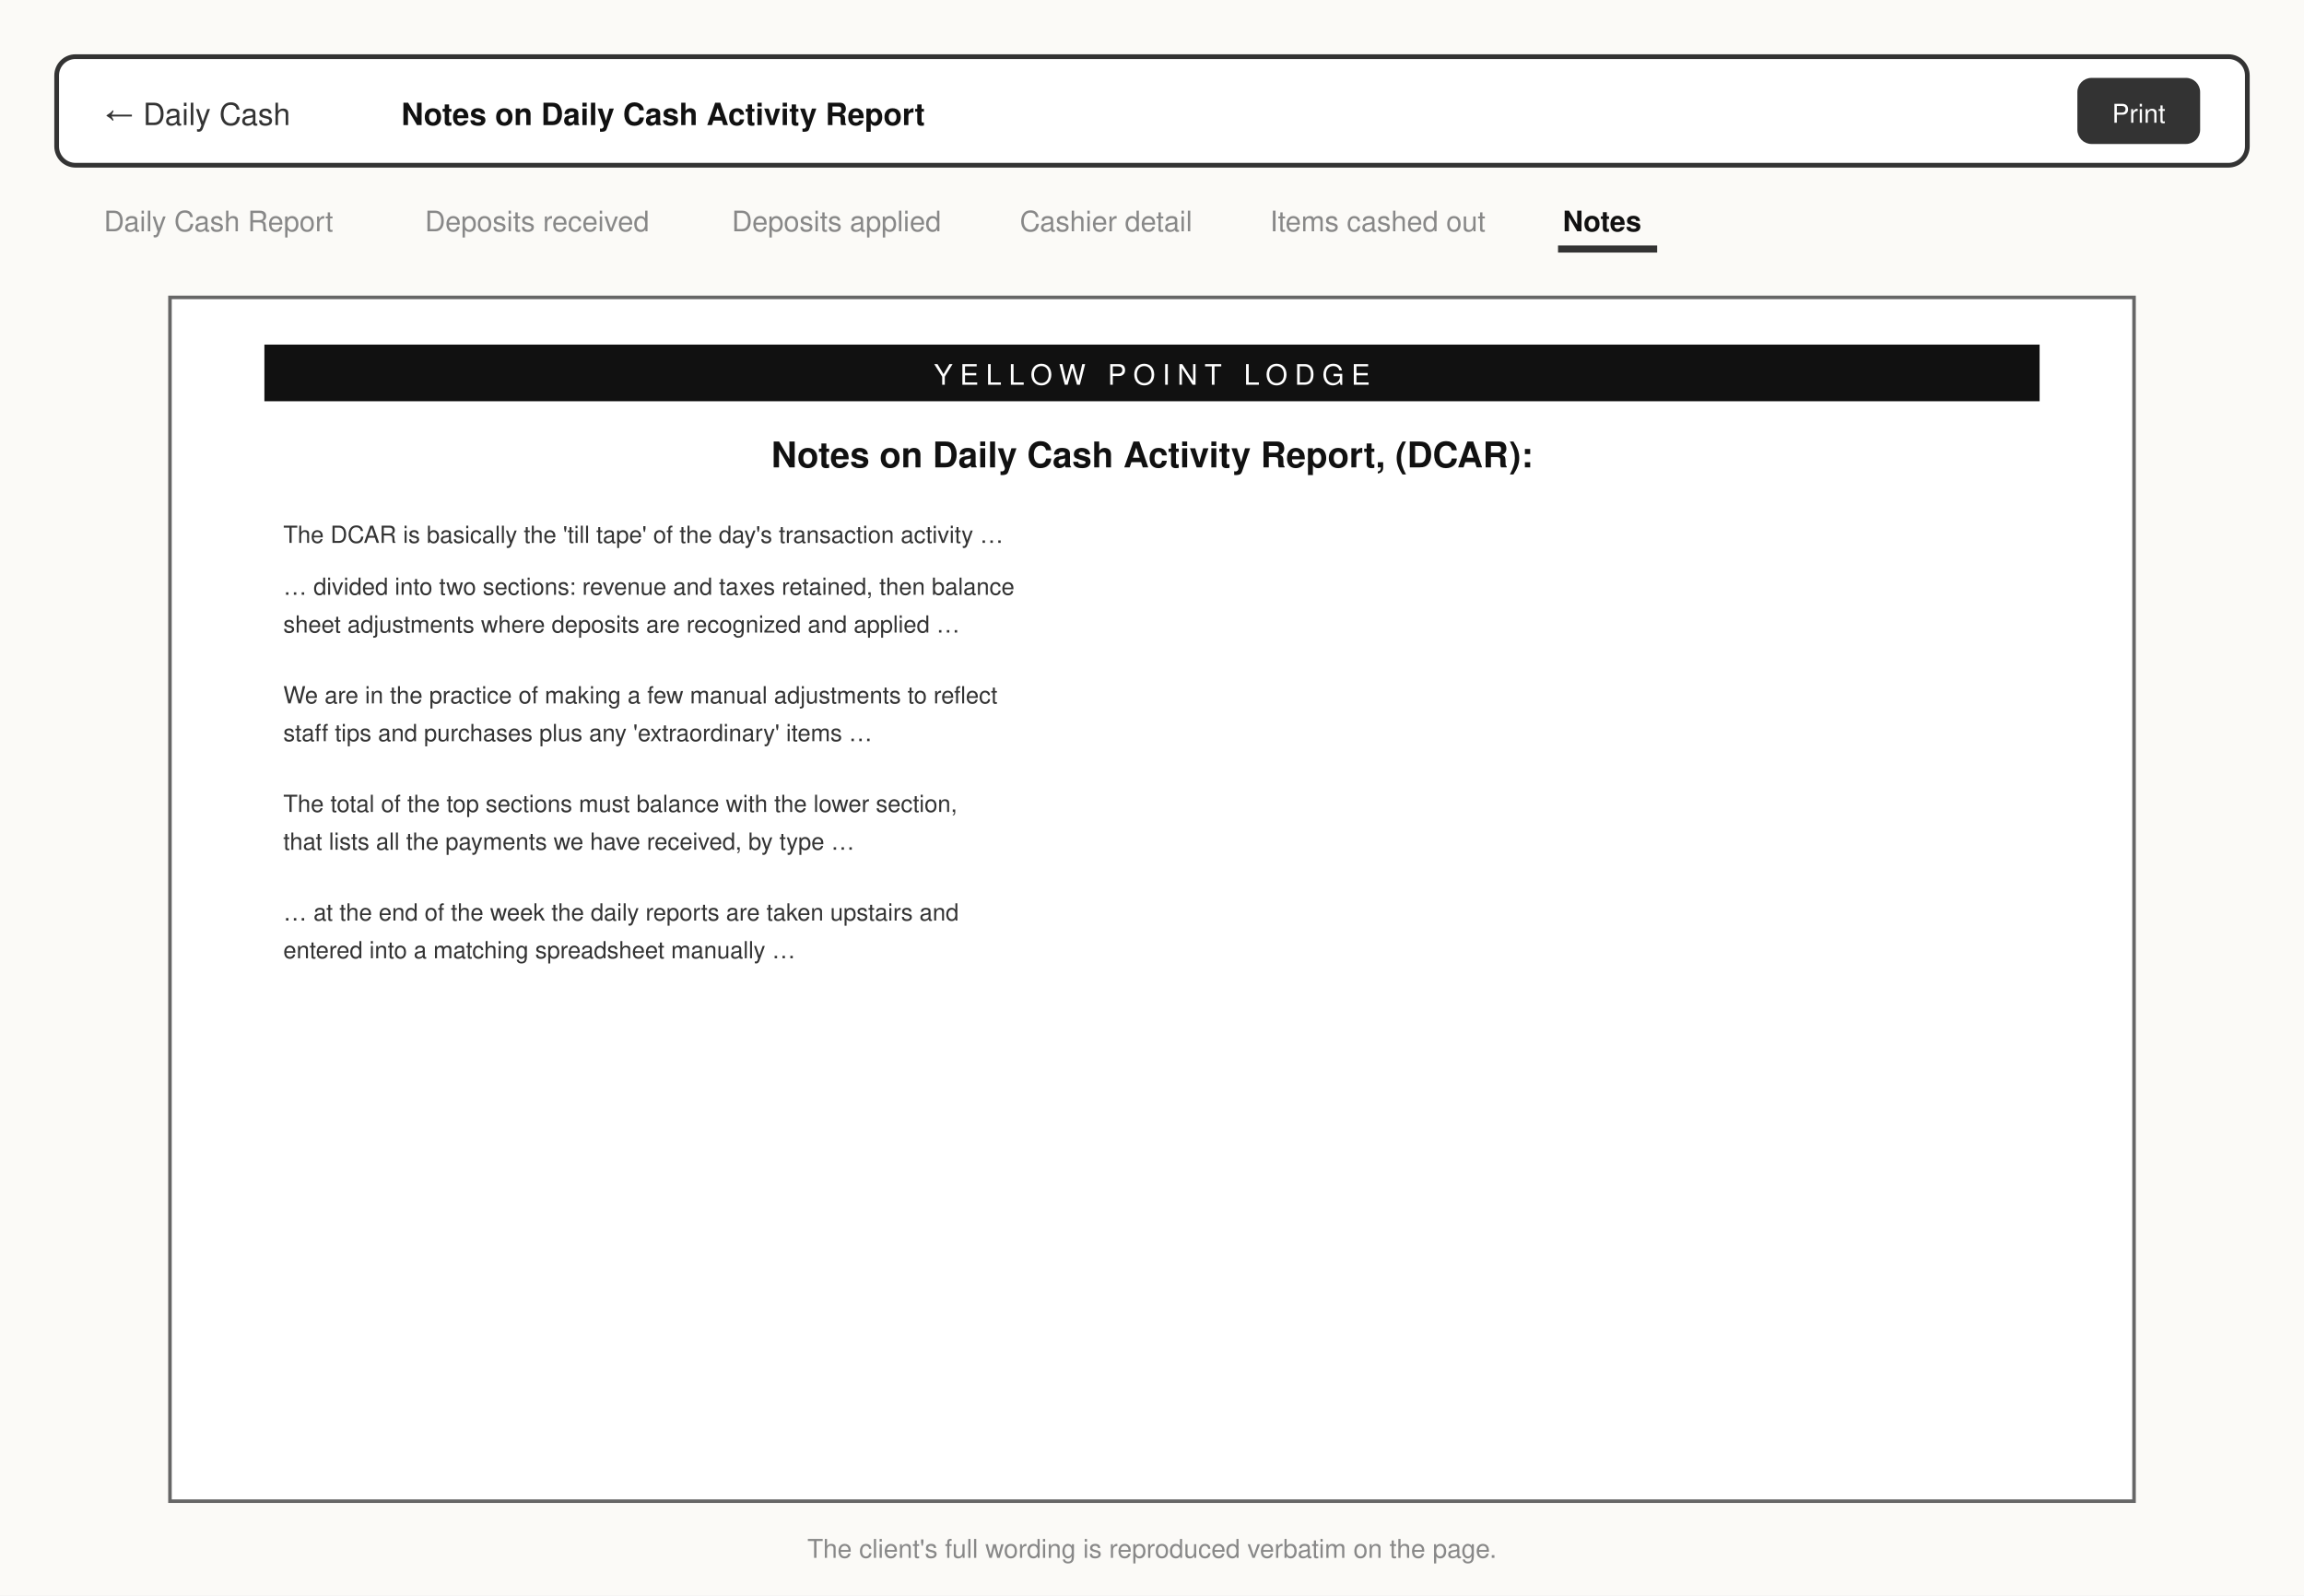
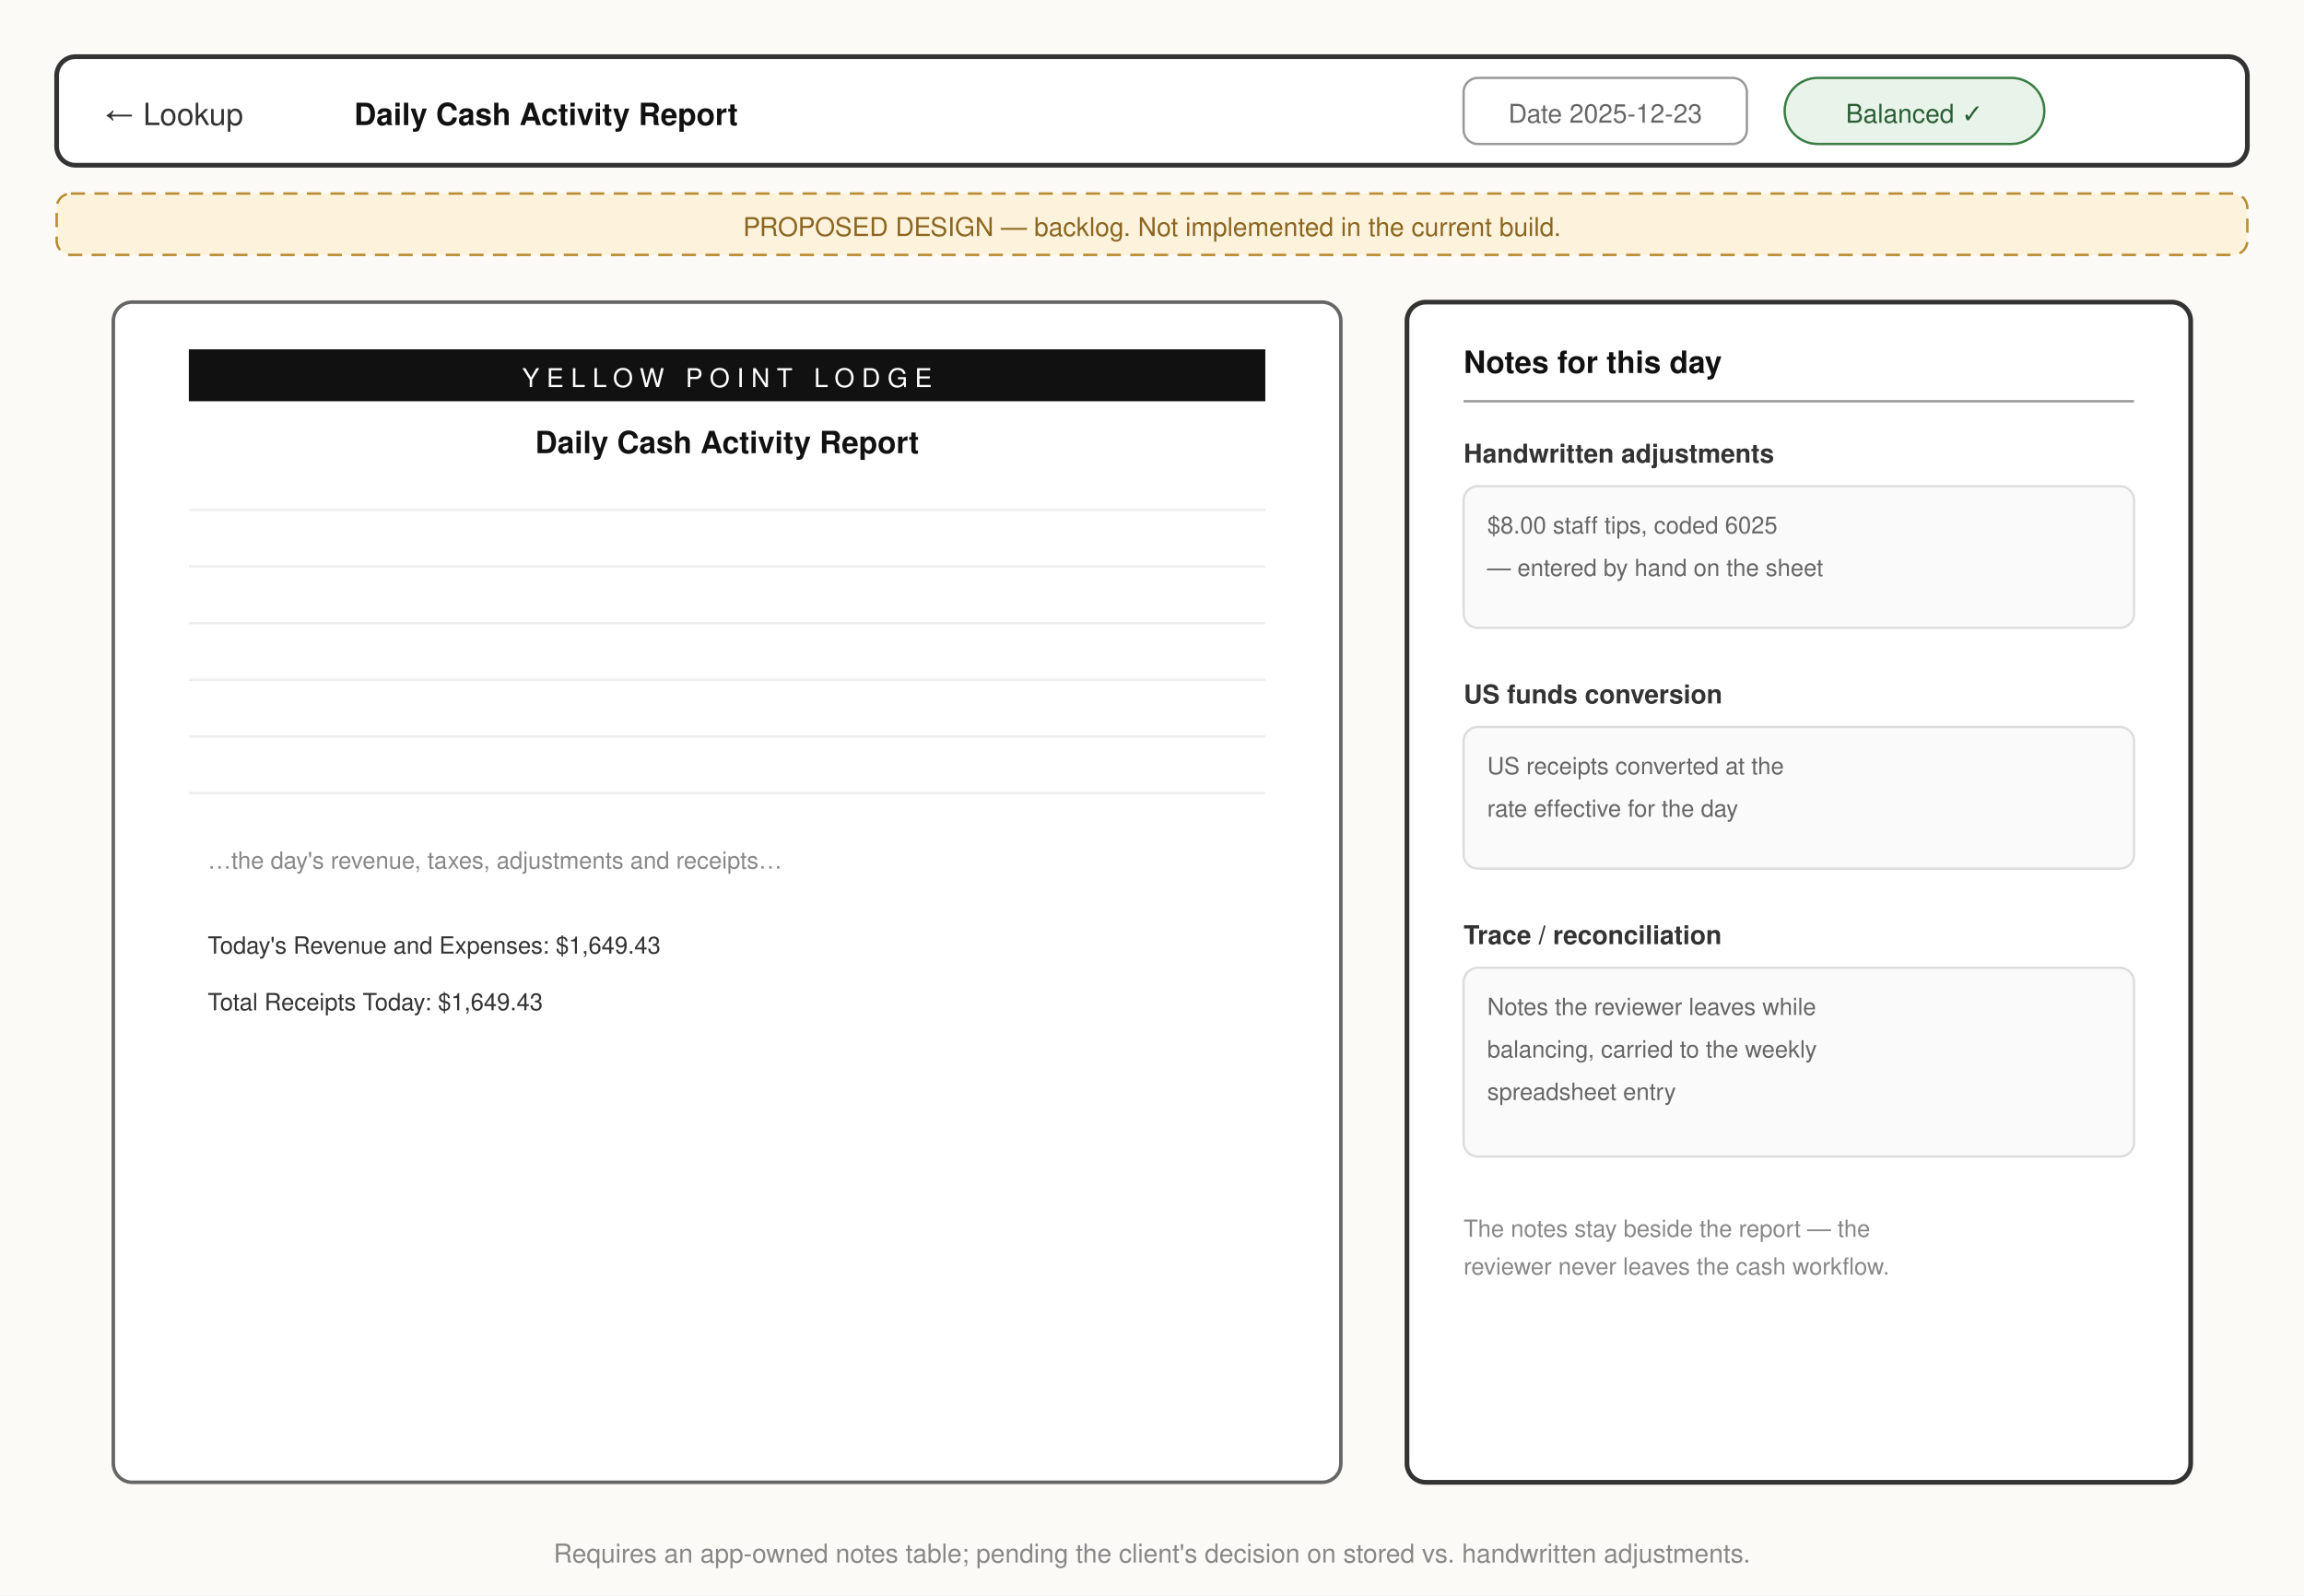
<svg xmlns="http://www.w3.org/2000/svg" version="1.1" viewBox="0 0 976 676" width="976" height="676" font-family="Helvetica, Arial, sans-serif" data-uf-id="iIak77HmSvkg3TaGbXJP">
  <rect x="0" y="0" width="976" height="676" fill="#fbfaf7" />
  <rect x="24" y="24" width="928" height="46" rx="8" fill="#fff" stroke="#333" stroke-width="2" />
-   <text x="44" y="53" font-size="13" fill="#333">← Daily Cash</text>
-   <text x="170" y="53" font-size="13" font-weight="bold" fill="#111">Notes on Daily Cash Activity Report</text>
-   <rect x="880" y="33" width="52" height="28" rx="6" fill="#333" />
-   <text x="906" y="52" text-anchor="middle" font-size="11" fill="#fff">Print</text>
-   <g font-size="12">
-     <text x="44" y="98" fill="#888">Daily Cash Report</text>
-     <text x="180" y="98" fill="#888">Deposits received</text>
-     <text x="310" y="98" fill="#888">Deposits applied</text>
-     <text x="432" y="98" fill="#888">Cashier detail</text>
-     <text x="538" y="98" fill="#888">Items cashed out</text>
-     <text x="662" y="98" fill="#111" font-weight="bold">Notes</text>
-     <rect x="660" y="104" width="42" height="3" fill="#333" />
+   <text x="44" y="53" font-size="13" fill="#333">← Lookup</text>
+   <text x="150" y="53" font-size="13" font-weight="bold" fill="#111">Daily Cash Activity Report</text>
+   <rect x="620" y="33" width="120" height="28" rx="6" fill="none" stroke="#999" />
+   <text x="680" y="52" text-anchor="middle" font-size="11" fill="#666">Date 2025-12-23</text>
+   <rect x="756" y="33" width="110" height="28" rx="14" fill="#e8f4ea" stroke="#3a7d44" />
+   <text x="811" y="52" text-anchor="middle" font-size="11" fill="#2a5d33">Balanced ✓</text>
+   <rect x="24" y="82" width="928" height="26" rx="6" fill="#fdf3dd" stroke="#b98a2f" stroke-dasharray="6 4" />
+   <text x="488" y="100" text-anchor="middle" font-size="11" fill="#8a6620">PROPOSED DESIGN — backlog. Not implemented in the current build.</text>
+   <rect x="48" y="128" width="520" height="500" rx="8" fill="#fff" stroke="#666" stroke-width="1.5" />
+   <rect x="80" y="148" width="456" height="22" fill="#111" />
+   <text x="308" y="164" text-anchor="middle" font-size="11" fill="#fff" letter-spacing="3">YELLOW POINT LODGE</text>
+   <text x="308" y="192" text-anchor="middle" font-size="13" font-weight="bold" fill="#111">Daily Cash Activity Report</text>
+   <g stroke="#eee">
+     <line x1="80" y1="216" x2="536" y2="216" />
+     <line x1="80" y1="240" x2="536" y2="240" />
+     <line x1="80" y1="264" x2="536" y2="264" />
+     <line x1="80" y1="288" x2="536" y2="288" />
+     <line x1="80" y1="312" x2="536" y2="312" />
+     <line x1="80" y1="336" x2="536" y2="336" />
  </g>
-   <rect x="72" y="126" width="832" height="510" fill="#fff" stroke="#666" stroke-width="1.5" />
-   <rect x="112" y="146" width="752" height="24" fill="#111" />
-   <text x="488" y="163" text-anchor="middle" font-size="12" fill="#fff" letter-spacing="3">YELLOW POINT LODGE</text>
-   <text x="488" y="198" text-anchor="middle" font-size="15" font-weight="bold" fill="#111">Notes on Daily Cash Activity Report, (DCAR):</text>
-   <g font-size="10" fill="#333">
-     <text x="120" y="230">The DCAR is basically the 'till tape' of the day's transaction activity …</text>
-     <text x="120" y="252">… divided into two sections: revenue and taxes retained, then balance</text>
-     <text x="120" y="268">sheet adjustments where deposits are recognized and applied …</text>
-     <text x="120" y="298">We are in the practice of making a few manual adjustments to reflect</text>
-     <text x="120" y="314">staff tips and purchases plus any 'extraordinary' items …</text>
-     <text x="120" y="344">The total of the top sections must balance with the lower section,</text>
-     <text x="120" y="360">that lists all the payments we have received, by type …</text>
-     <text x="120" y="390">… at the end of the week the daily reports are taken upstairs and</text>
-     <text x="120" y="406">entered into a matching spreadsheet manually …</text>
-   </g>
-   <text x="488" y="660" text-anchor="middle" font-size="11" fill="#888">The client's full wording is reproduced verbatim on the page.</text>
+   <text x="88" y="368" font-size="10" fill="#888">…the day's revenue, taxes, adjustments and receipts…</text>
+   <text x="88" y="404" font-size="10" fill="#333">Today's Revenue and Expenses:      $1,649.43</text>
+   <text x="88" y="428" font-size="10" fill="#333">Total Receipts Today:              $1,649.43</text>
+   <rect x="596" y="128" width="332" height="500" rx="8" fill="#fff" stroke="#333" stroke-width="2" />
+   <text x="620" y="158" font-size="13" font-weight="bold" fill="#111">Notes for this day</text>
+   <line x1="620" y1="170" x2="904" y2="170" stroke="#999" />
+   <text x="620" y="196" font-size="11" font-weight="bold" fill="#333">Handwritten adjustments</text>
+   <rect x="620" y="206" width="284" height="60" rx="6" fill="#fafafa" stroke="#ddd" />
+   <text x="630" y="226" font-size="10" fill="#666">$8.00 staff tips, coded 6025</text>
+   <text x="630" y="244" font-size="10" fill="#666">— entered by hand on the sheet</text>
+   <text x="620" y="298" font-size="11" font-weight="bold" fill="#333">US funds conversion</text>
+   <rect x="620" y="308" width="284" height="60" rx="6" fill="#fafafa" stroke="#ddd" />
+   <text x="630" y="328" font-size="10" fill="#666">US receipts converted at the</text>
+   <text x="630" y="346" font-size="10" fill="#666">rate effective for the day</text>
+   <text x="620" y="400" font-size="11" font-weight="bold" fill="#333">Trace / reconciliation</text>
+   <rect x="620" y="410" width="284" height="80" rx="6" fill="#fafafa" stroke="#ddd" />
+   <text x="630" y="430" font-size="10" fill="#666">Notes the reviewer leaves while</text>
+   <text x="630" y="448" font-size="10" fill="#666">balancing, carried to the weekly</text>
+   <text x="630" y="466" font-size="10" fill="#666">spreadsheet entry</text>
+   <text x="620" y="524" font-size="10" fill="#888">The notes stay beside the report — the</text>
+   <text x="620" y="540" font-size="10" fill="#888">reviewer never leaves the cash workflow.</text>
+   <text x="488" y="662" text-anchor="middle" font-size="11" fill="#888">Requires an app-owned notes table; pending the client's decision on stored vs. handwritten adjustments.</text>
</svg>
